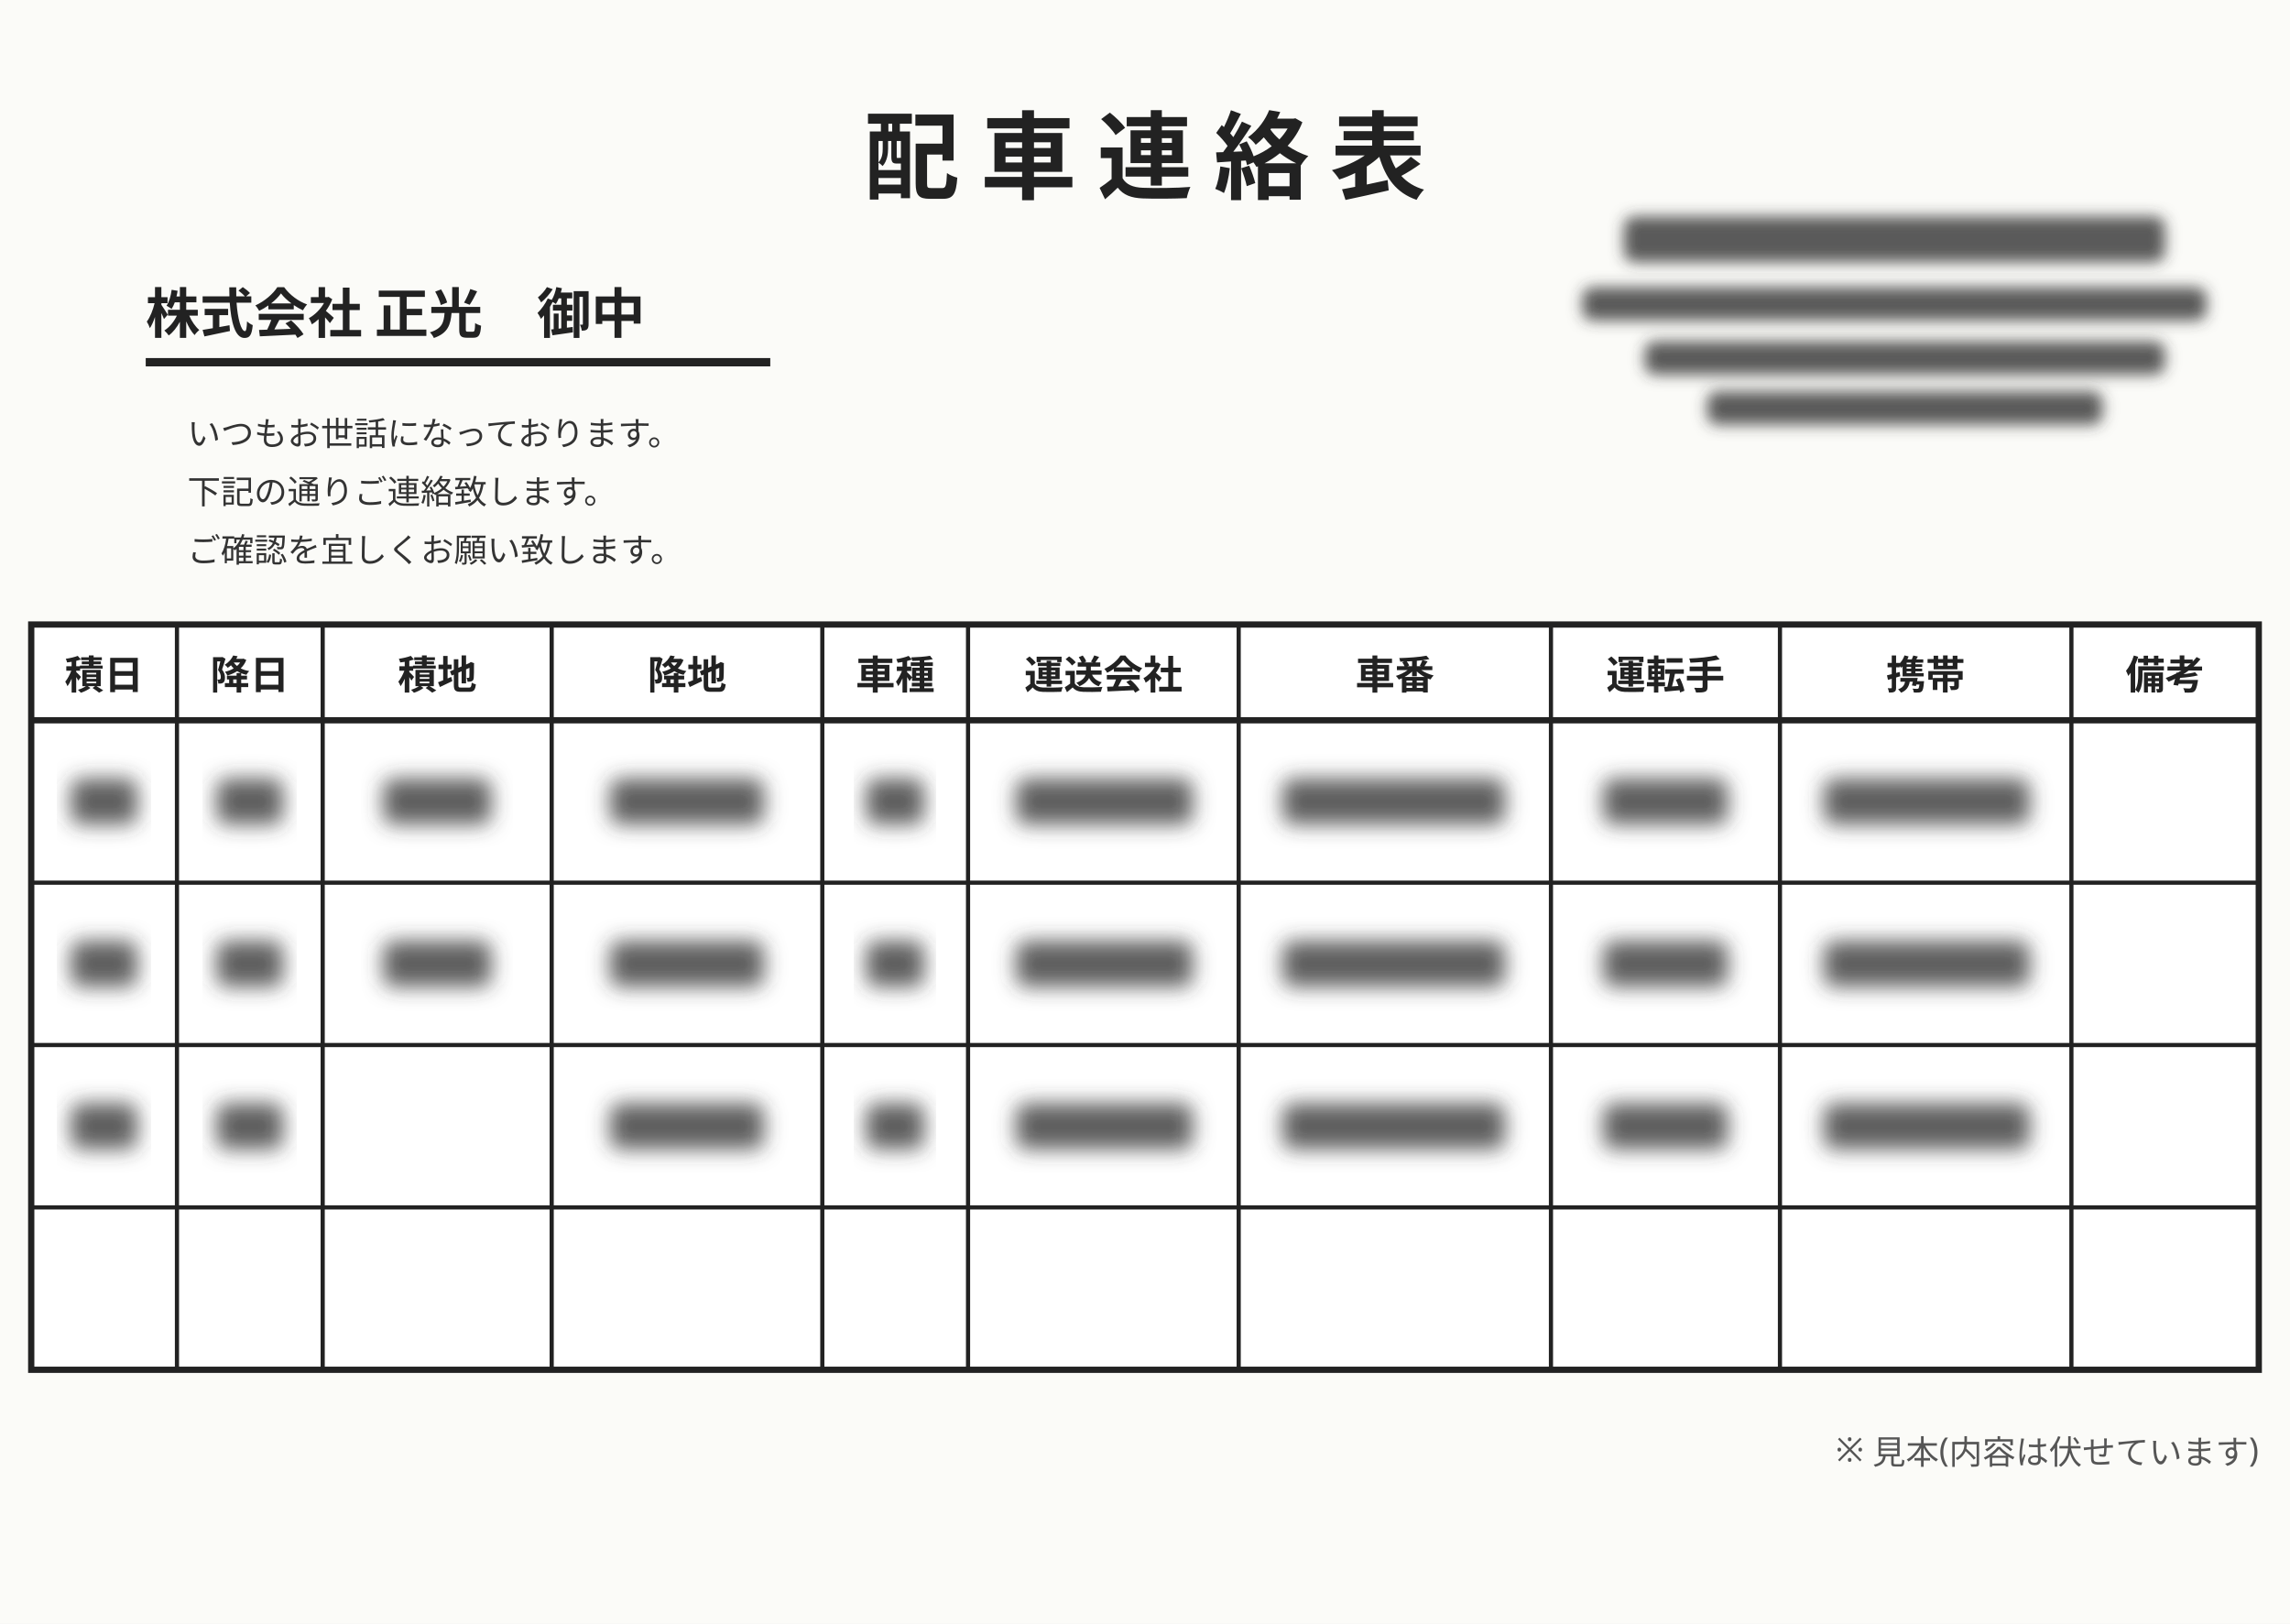
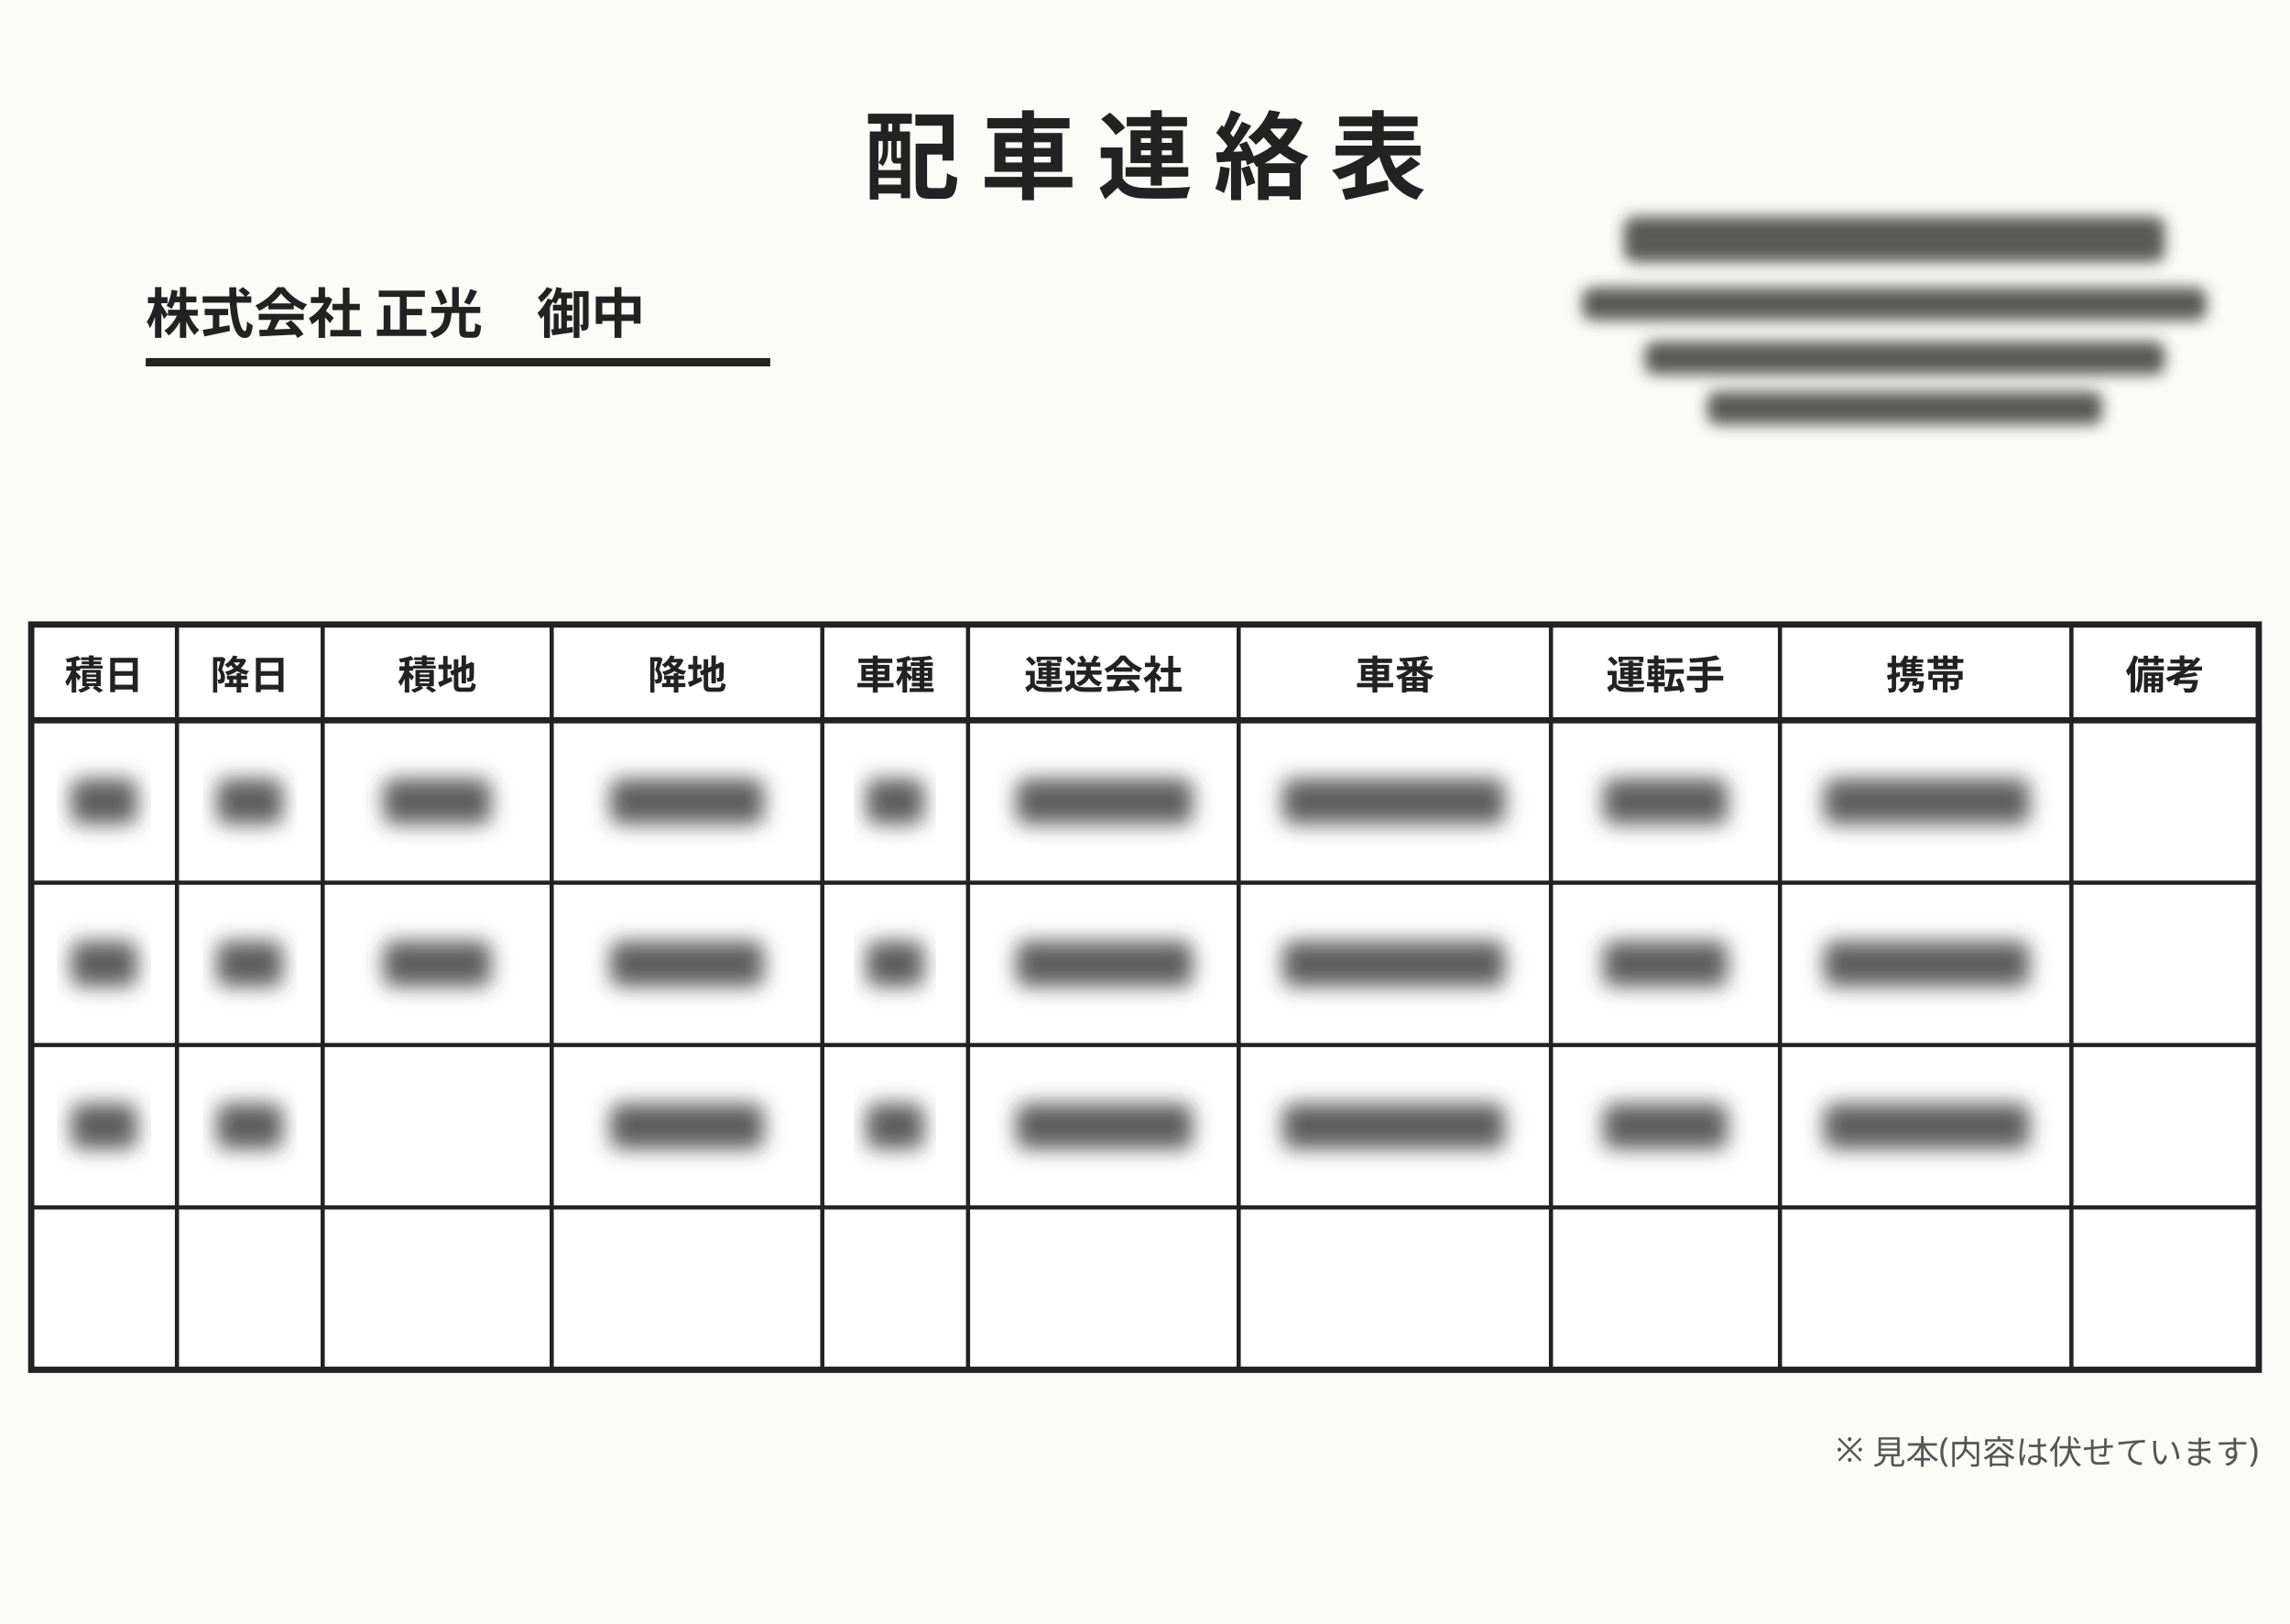
<svg xmlns="http://www.w3.org/2000/svg" viewBox="0 0 1100 780" width="1100" height="780" font-family="'Noto Sans JP','Yu Gothic','Hiragino Sans',Meiryo,sans-serif">
  <defs>
    <filter id="b" x="-20%" y="-60%" width="140%" height="220%">
      <feGaussianBlur stdDeviation="5" />
    </filter>
    <filter id="b2" x="-20%" y="-60%" width="140%" height="220%">
      <feGaussianBlur stdDeviation="3.5" />
    </filter>
  </defs>
  <rect width="1100" height="780" fill="#fbfbf8" />
  <text x="550" y="92" text-anchor="middle" font-size="46" font-weight="700" letter-spacing="10" fill="#222">配車連絡表</text>
  <text x="70" y="160" text-anchor="start" font-size="26" font-weight="700" fill="#222">株式会社 正光　御中</text>
  <rect x="70" y="172" width="300" height="4" fill="#222" />
-   <text x="90" y="214" text-anchor="start" font-size="16" fill="#333">いつもお世話になっております。</text>
-   <text x="90" y="242" text-anchor="start" font-size="16" fill="#333">下記の通りご連絡致します。</text>
-   <text x="90" y="270" text-anchor="start" font-size="16" fill="#333">ご確認を宜しくお願い致します。</text>
  <rect x="780" y="104" width="260" height="22" rx="5" fill="#333" opacity="0.8" filter="url(#b2)" />
  <rect x="760" y="138" width="300" height="16" rx="5" fill="#333" opacity="0.8" filter="url(#b2)" />
  <rect x="790" y="164" width="250" height="16" rx="5" fill="#333" opacity="0.8" filter="url(#b2)" />
  <rect x="820" y="188" width="190" height="16" rx="5" fill="#333" opacity="0.8" filter="url(#b2)" />
  <rect x="15" y="300" width="1070" height="358" fill="#fff" stroke="#222" stroke-width="3" />
  <text x="50.0" y="331" text-anchor="middle" font-size="19" font-weight="700" fill="#222">積日</text>
  <text x="120.0" y="331" text-anchor="middle" font-size="19" font-weight="700" fill="#222">降日</text>
  <line x1="85" y1="300" x2="85" y2="658" stroke="#222" stroke-width="2" />
  <text x="210.0" y="331" text-anchor="middle" font-size="19" font-weight="700" fill="#222">積地</text>
  <line x1="155" y1="300" x2="155" y2="658" stroke="#222" stroke-width="2" />
  <text x="330.0" y="331" text-anchor="middle" font-size="19" font-weight="700" fill="#222">降地</text>
  <line x1="265" y1="300" x2="265" y2="658" stroke="#222" stroke-width="2" />
  <text x="430.0" y="331" text-anchor="middle" font-size="19" font-weight="700" fill="#222">車種</text>
  <line x1="395" y1="300" x2="395" y2="658" stroke="#222" stroke-width="2" />
  <text x="530.0" y="331" text-anchor="middle" font-size="19" font-weight="700" fill="#222">運送会社</text>
  <line x1="465" y1="300" x2="465" y2="658" stroke="#222" stroke-width="2" />
  <text x="670.0" y="331" text-anchor="middle" font-size="19" font-weight="700" fill="#222">車番</text>
  <line x1="595" y1="300" x2="595" y2="658" stroke="#222" stroke-width="2" />
  <text x="800.0" y="331" text-anchor="middle" font-size="19" font-weight="700" fill="#222">運転手</text>
  <line x1="745" y1="300" x2="745" y2="658" stroke="#222" stroke-width="2" />
  <text x="925.0" y="331" text-anchor="middle" font-size="19" font-weight="700" fill="#222">携帯</text>
  <line x1="855" y1="300" x2="855" y2="658" stroke="#222" stroke-width="2" />
  <text x="1040.0" y="331" text-anchor="middle" font-size="19" font-weight="700" fill="#222">備考</text>
  <line x1="995" y1="300" x2="995" y2="658" stroke="#222" stroke-width="2" />
  <line x1="15" y1="346" x2="1085" y2="346" stroke="#222" stroke-width="3" />
  <line x1="15" y1="424" x2="1085" y2="424" stroke="#222" stroke-width="2" />
  <line x1="15" y1="502" x2="1085" y2="502" stroke="#222" stroke-width="2" />
  <line x1="15" y1="580" x2="1085" y2="580" stroke="#222" stroke-width="2" />
  <rect x="34" y="374" width="32" height="22" rx="5" fill="#333" opacity="0.78" filter="url(#b)" />
  <rect x="104" y="374" width="32" height="22" rx="5" fill="#333" opacity="0.78" filter="url(#b)" />
  <rect x="184" y="374" width="52" height="22" rx="5" fill="#333" opacity="0.78" filter="url(#b)" />
  <rect x="293" y="374" width="74" height="22" rx="5" fill="#333" opacity="0.78" filter="url(#b)" />
  <rect x="416" y="374" width="28" height="22" rx="5" fill="#333" opacity="0.78" filter="url(#b)" />
  <rect x="488" y="374" width="85" height="22" rx="5" fill="#333" opacity="0.78" filter="url(#b)" />
  <rect x="616" y="374" width="107" height="22" rx="5" fill="#333" opacity="0.78" filter="url(#b)" />
  <rect x="770" y="374" width="60" height="22" rx="5" fill="#333" opacity="0.78" filter="url(#b)" />
  <rect x="876" y="374" width="99" height="22" rx="5" fill="#333" opacity="0.78" filter="url(#b)" />
  <rect x="34" y="452" width="32" height="22" rx="5" fill="#333" opacity="0.78" filter="url(#b)" />
  <rect x="104" y="452" width="32" height="22" rx="5" fill="#333" opacity="0.78" filter="url(#b)" />
  <rect x="184" y="452" width="52" height="22" rx="5" fill="#333" opacity="0.78" filter="url(#b)" />
  <rect x="293" y="452" width="74" height="22" rx="5" fill="#333" opacity="0.78" filter="url(#b)" />
  <rect x="416" y="452" width="28" height="22" rx="5" fill="#333" opacity="0.78" filter="url(#b)" />
  <rect x="488" y="452" width="85" height="22" rx="5" fill="#333" opacity="0.78" filter="url(#b)" />
  <rect x="616" y="452" width="107" height="22" rx="5" fill="#333" opacity="0.78" filter="url(#b)" />
  <rect x="770" y="452" width="60" height="22" rx="5" fill="#333" opacity="0.78" filter="url(#b)" />
  <rect x="876" y="452" width="99" height="22" rx="5" fill="#333" opacity="0.78" filter="url(#b)" />
  <rect x="34" y="530" width="32" height="22" rx="5" fill="#333" opacity="0.78" filter="url(#b)" />
  <rect x="104" y="530" width="32" height="22" rx="5" fill="#333" opacity="0.78" filter="url(#b)" />
  <rect x="293" y="530" width="74" height="22" rx="5" fill="#333" opacity="0.78" filter="url(#b)" />
  <rect x="416" y="530" width="28" height="22" rx="5" fill="#333" opacity="0.78" filter="url(#b)" />
  <rect x="488" y="530" width="85" height="22" rx="5" fill="#333" opacity="0.78" filter="url(#b)" />
  <rect x="616" y="530" width="107" height="22" rx="5" fill="#333" opacity="0.78" filter="url(#b)" />
  <rect x="770" y="530" width="60" height="22" rx="5" fill="#333" opacity="0.78" filter="url(#b)" />
  <rect x="876" y="530" width="99" height="22" rx="5" fill="#333" opacity="0.78" filter="url(#b)" />
  <text x="1085" y="702" text-anchor="end" font-size="16" fill="#555">※ 見本(内容は伏せています)</text>
</svg>
